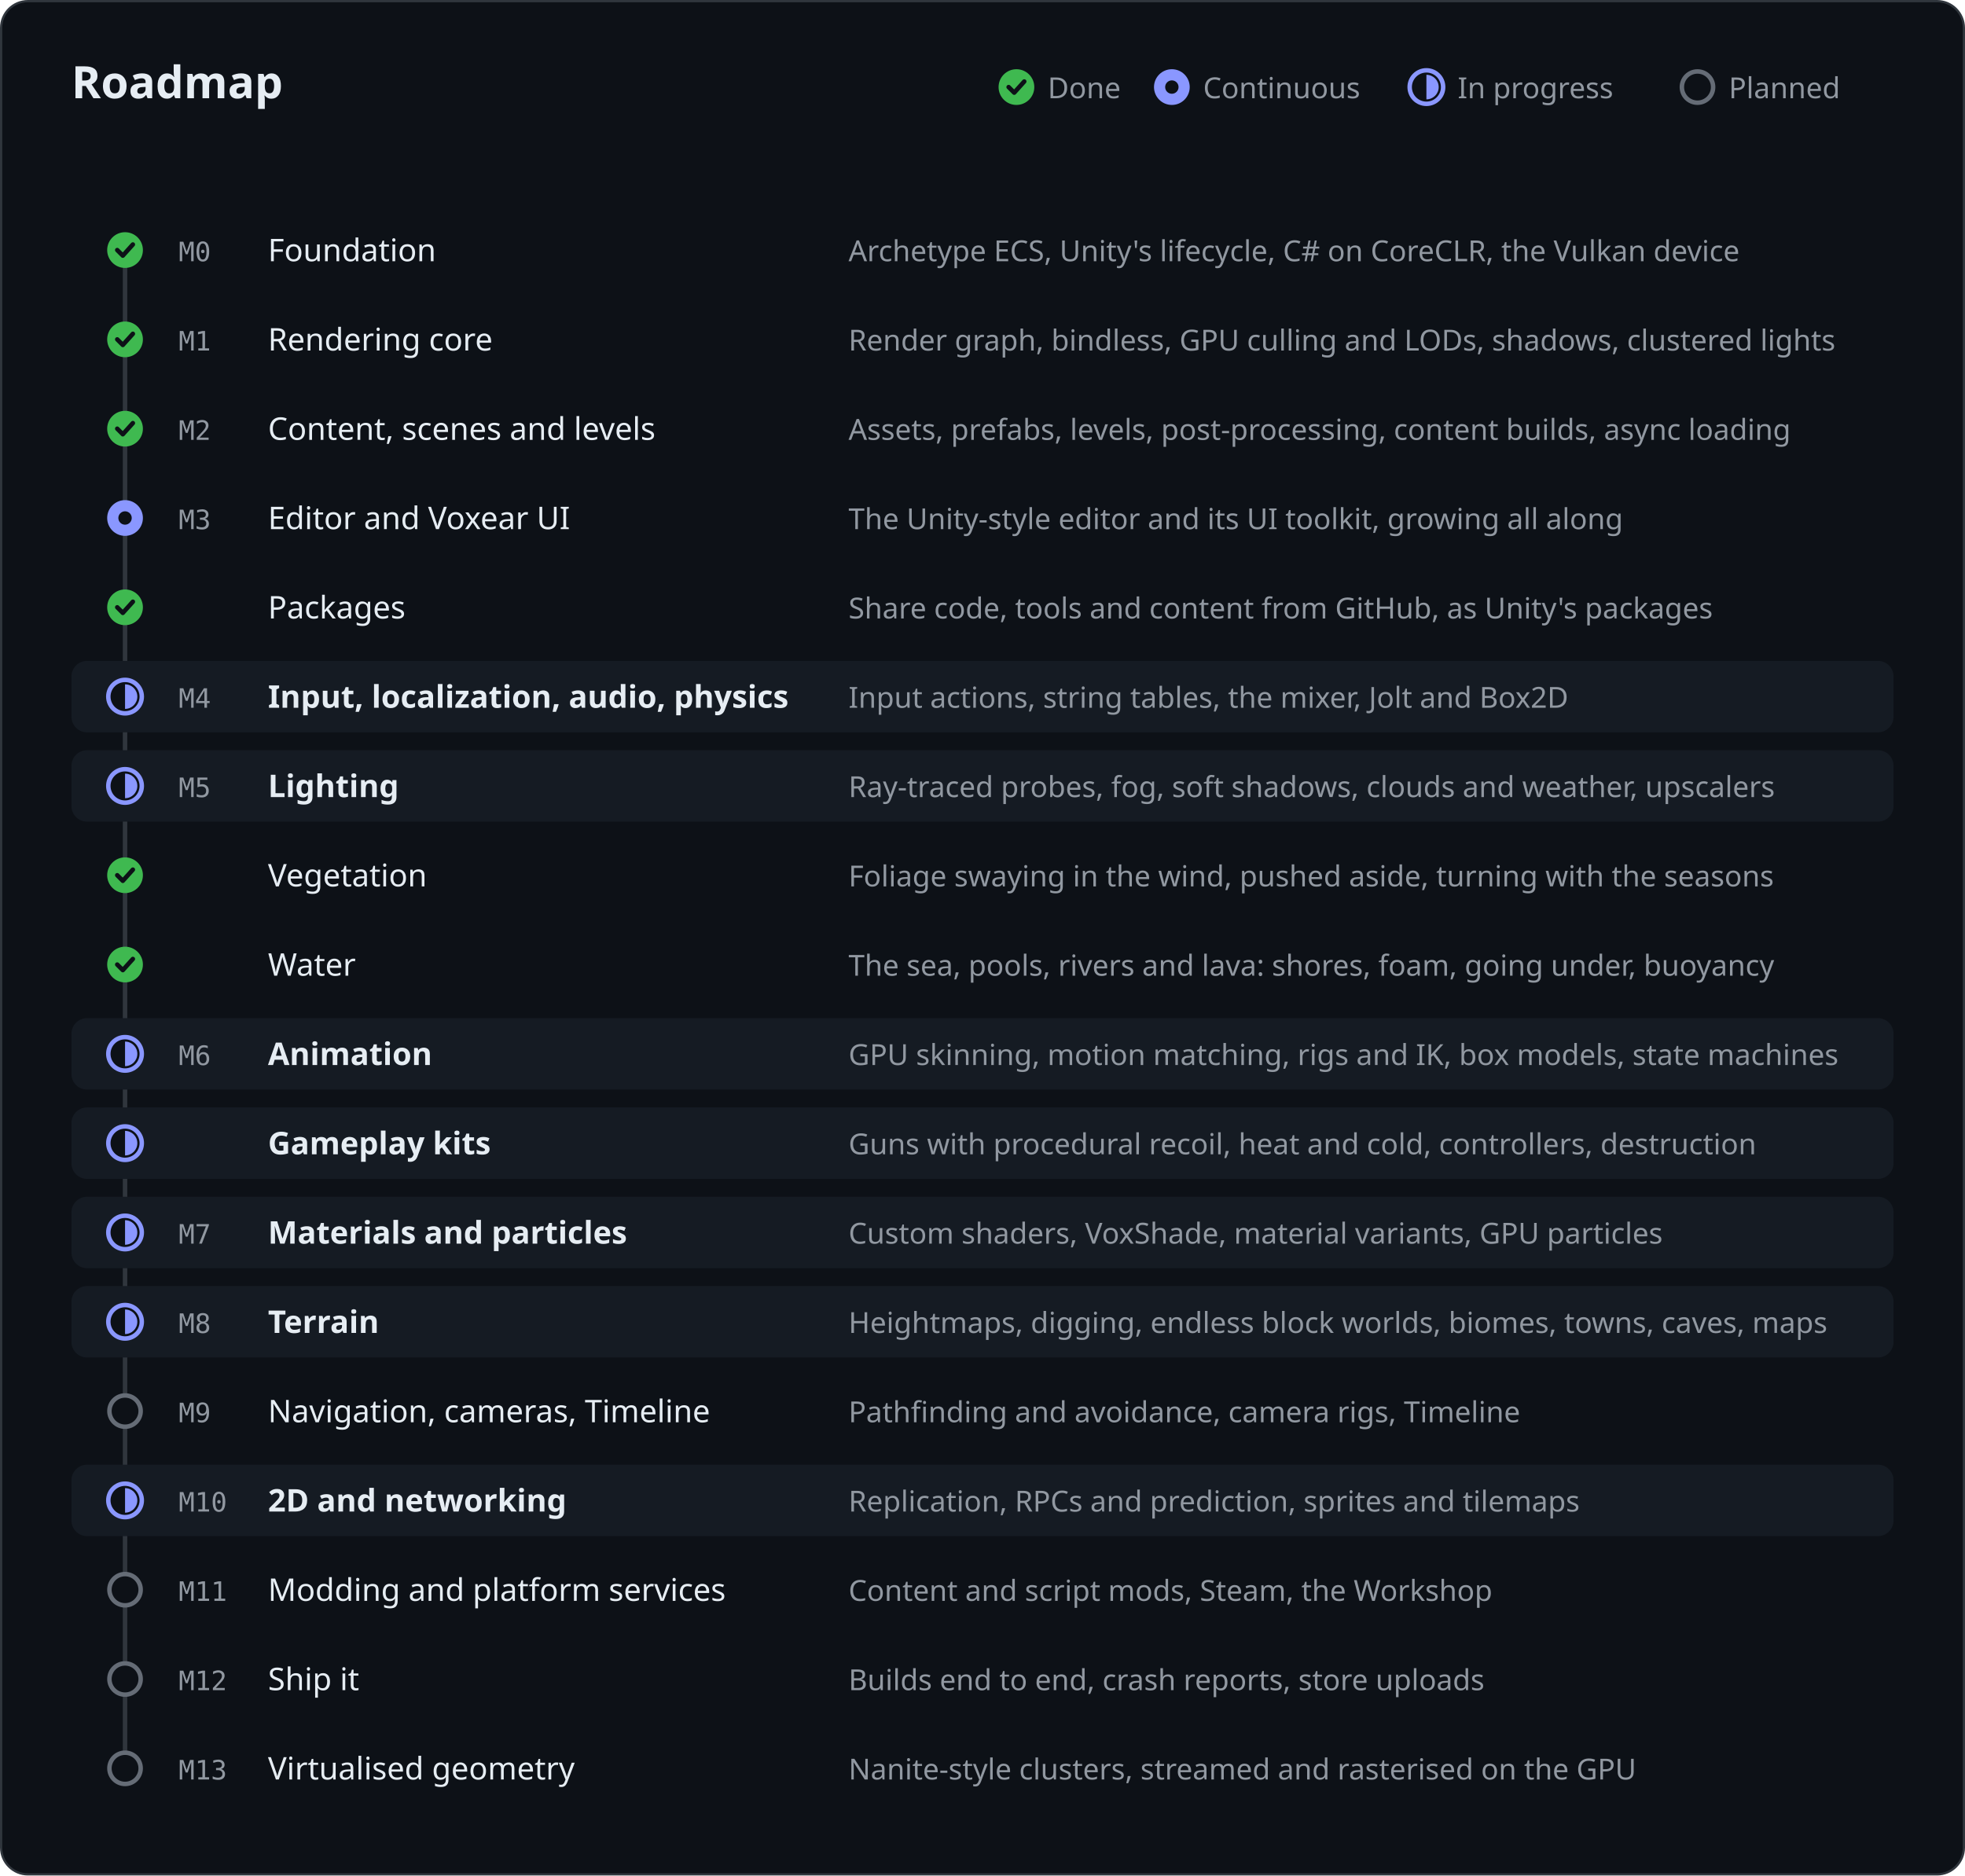
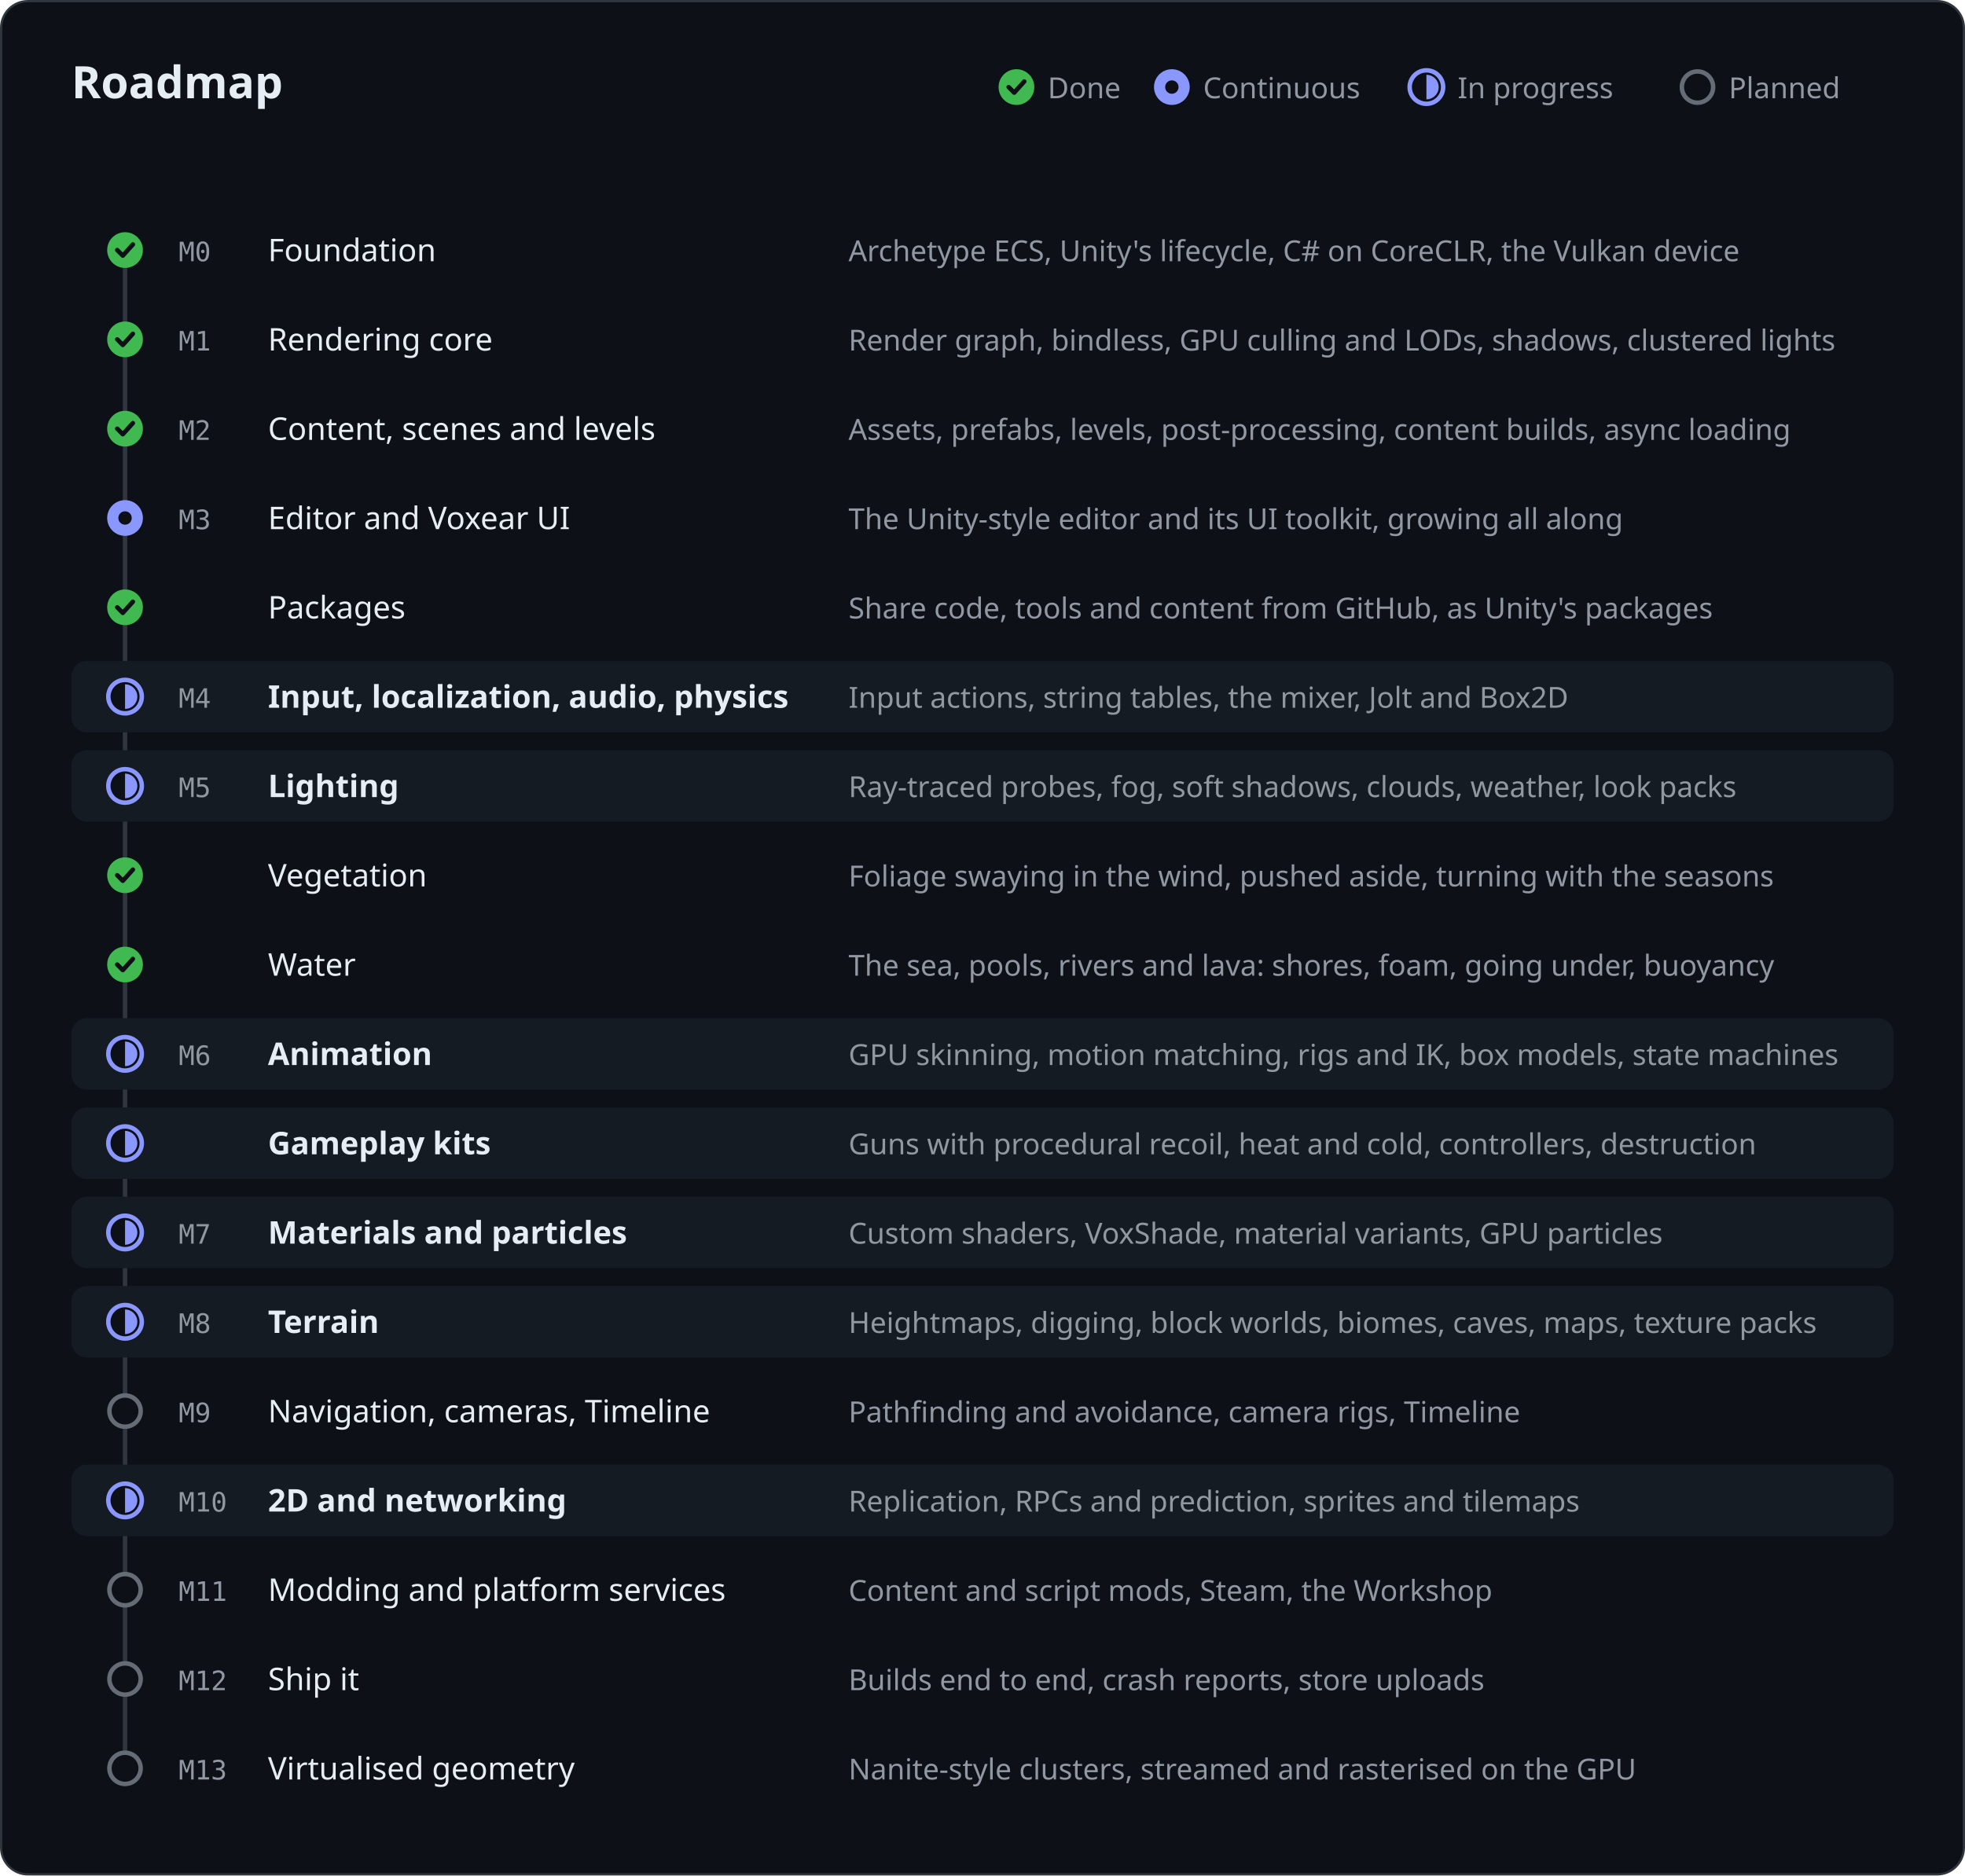
<svg xmlns="http://www.w3.org/2000/svg" width="880" height="840" viewBox="0 0 880 840" role="img" aria-label="Voxear roadmap">
  <rect x="0.5" y="0.5" width="879" height="839" rx="12" fill="#0d1117" stroke="#30363d" />
  <text x="32" y="44" font-family="-apple-system, BlinkMacSystemFont, 'Segoe UI', 'Noto Sans', Helvetica, Arial, sans-serif" font-size="20" font-weight="600" fill="#e6edf3">Roadmap</text>
  <circle cx="760.2" cy="39" r="7" fill="#0d1117" stroke="#656c76" stroke-width="2" />
  <text x="774.2" y="44" font-family="-apple-system, BlinkMacSystemFont, 'Segoe UI', 'Noto Sans', Helvetica, Arial, sans-serif" font-size="13" fill="#9198a1">Planned</text>
  <circle cx="638.8" cy="39" r="7.5" fill="#0d1117" stroke="#8a97ff" stroke-width="2" />
  <path d="M638.8 33.5 a5.5 5.5 0 0 1 0 11 z" fill="#8a97ff" />
  <text x="652.8" y="44" font-family="-apple-system, BlinkMacSystemFont, 'Segoe UI', 'Noto Sans', Helvetica, Arial, sans-serif" font-size="13" fill="#9198a1">In progress</text>
  <circle cx="524.8" cy="39" r="8" fill="#8a97ff" />
  <circle cx="524.8" cy="39" r="3" fill="#0d1117" />
  <text x="538.8" y="44" font-family="-apple-system, BlinkMacSystemFont, 'Segoe UI', 'Noto Sans', Helvetica, Arial, sans-serif" font-size="13" fill="#9198a1">Continuous</text>
  <circle cx="455.2" cy="39" r="8" fill="#3fb950" />
  <path d="M451.7 39 l2.5 2.5 l4.5-5" fill="none" stroke="#0d1117" stroke-width="2" stroke-linecap="round" stroke-linejoin="round" />
  <text x="469.2" y="44" font-family="-apple-system, BlinkMacSystemFont, 'Segoe UI', 'Noto Sans', Helvetica, Arial, sans-serif" font-size="13" fill="#9198a1">Done</text>
  <line x1="56" y1="112" x2="56" y2="792" stroke="#30363d" stroke-width="2" />
  <circle cx="56" cy="112" r="8" fill="#3fb950" />
  <path d="M52.5 112 l2.5 2.5 l4.5-5" fill="none" stroke="#0d1117" stroke-width="2" stroke-linecap="round" stroke-linejoin="round" />
  <text x="80" y="117" font-family="ui-monospace, SFMono-Regular, 'SF Mono', Menlo, Consolas, monospace" font-size="12" fill="#9198a1">M0</text>
  <text x="120" y="117" font-family="-apple-system, BlinkMacSystemFont, 'Segoe UI', 'Noto Sans', Helvetica, Arial, sans-serif" font-size="14" font-weight="500" fill="#e6edf3">Foundation</text>
  <text x="380" y="117" font-family="-apple-system, BlinkMacSystemFont, 'Segoe UI', 'Noto Sans', Helvetica, Arial, sans-serif" font-size="13" fill="#9198a1">Archetype ECS, Unity's lifecycle, C# on CoreCLR, the Vulkan device</text>
  <circle cx="56" cy="152" r="8" fill="#3fb950" />
  <path d="M52.5 152 l2.5 2.5 l4.5-5" fill="none" stroke="#0d1117" stroke-width="2" stroke-linecap="round" stroke-linejoin="round" />
  <text x="80" y="157" font-family="ui-monospace, SFMono-Regular, 'SF Mono', Menlo, Consolas, monospace" font-size="12" fill="#9198a1">M1</text>
  <text x="120" y="157" font-family="-apple-system, BlinkMacSystemFont, 'Segoe UI', 'Noto Sans', Helvetica, Arial, sans-serif" font-size="14" font-weight="500" fill="#e6edf3">Rendering core</text>
  <text x="380" y="157" font-family="-apple-system, BlinkMacSystemFont, 'Segoe UI', 'Noto Sans', Helvetica, Arial, sans-serif" font-size="13" fill="#9198a1">Render graph, bindless, GPU culling and LODs, shadows, clustered lights</text>
  <circle cx="56" cy="192" r="8" fill="#3fb950" />
  <path d="M52.5 192 l2.5 2.5 l4.5-5" fill="none" stroke="#0d1117" stroke-width="2" stroke-linecap="round" stroke-linejoin="round" />
  <text x="80" y="197" font-family="ui-monospace, SFMono-Regular, 'SF Mono', Menlo, Consolas, monospace" font-size="12" fill="#9198a1">M2</text>
  <text x="120" y="197" font-family="-apple-system, BlinkMacSystemFont, 'Segoe UI', 'Noto Sans', Helvetica, Arial, sans-serif" font-size="14" font-weight="500" fill="#e6edf3">Content, scenes and levels</text>
  <text x="380" y="197" font-family="-apple-system, BlinkMacSystemFont, 'Segoe UI', 'Noto Sans', Helvetica, Arial, sans-serif" font-size="13" fill="#9198a1">Assets, prefabs, levels, post-processing, content builds, async loading</text>
  <circle cx="56" cy="232" r="8" fill="#8a97ff" />
  <circle cx="56" cy="232" r="3" fill="#0d1117" />
  <text x="80" y="237" font-family="ui-monospace, SFMono-Regular, 'SF Mono', Menlo, Consolas, monospace" font-size="12" fill="#9198a1">M3</text>
  <text x="120" y="237" font-family="-apple-system, BlinkMacSystemFont, 'Segoe UI', 'Noto Sans', Helvetica, Arial, sans-serif" font-size="14" font-weight="500" fill="#e6edf3">Editor and Voxear UI</text>
  <text x="380" y="237" font-family="-apple-system, BlinkMacSystemFont, 'Segoe UI', 'Noto Sans', Helvetica, Arial, sans-serif" font-size="13" fill="#9198a1">The Unity-style editor and its UI toolkit, growing all along</text>
  <circle cx="56" cy="272" r="8" fill="#3fb950" />
  <path d="M52.5 272 l2.5 2.5 l4.5-5" fill="none" stroke="#0d1117" stroke-width="2" stroke-linecap="round" stroke-linejoin="round" />
  <text x="80" y="277" font-family="ui-monospace, SFMono-Regular, 'SF Mono', Menlo, Consolas, monospace" font-size="12" fill="#9198a1" />
  <text x="120" y="277" font-family="-apple-system, BlinkMacSystemFont, 'Segoe UI', 'Noto Sans', Helvetica, Arial, sans-serif" font-size="14" font-weight="500" fill="#e6edf3">Packages</text>
  <text x="380" y="277" font-family="-apple-system, BlinkMacSystemFont, 'Segoe UI', 'Noto Sans', Helvetica, Arial, sans-serif" font-size="13" fill="#9198a1">Share code, tools and content from GitHub, as Unity's packages</text>
  <rect x="32" y="296" width="816" height="32" rx="7" fill="#151b23" />
  <circle cx="56" cy="312" r="7.5" fill="#0d1117" stroke="#8a97ff" stroke-width="2" />
  <path d="M56 306.5 a5.5 5.5 0 0 1 0 11 z" fill="#8a97ff" />
  <text x="80" y="317" font-family="ui-monospace, SFMono-Regular, 'SF Mono', Menlo, Consolas, monospace" font-size="12" fill="#9198a1">M4</text>
  <text x="120" y="317" font-family="-apple-system, BlinkMacSystemFont, 'Segoe UI', 'Noto Sans', Helvetica, Arial, sans-serif" font-size="14" font-weight="600" fill="#e6edf3">Input, localization, audio, physics</text>
  <text x="380" y="317" font-family="-apple-system, BlinkMacSystemFont, 'Segoe UI', 'Noto Sans', Helvetica, Arial, sans-serif" font-size="13" fill="#9198a1">Input actions, string tables, the mixer, Jolt and Box2D</text>
  <rect x="32" y="336" width="816" height="32" rx="7" fill="#151b23" />
  <circle cx="56" cy="352" r="7.5" fill="#0d1117" stroke="#8a97ff" stroke-width="2" />
  <path d="M56 346.5 a5.5 5.5 0 0 1 0 11 z" fill="#8a97ff" />
  <text x="80" y="357" font-family="ui-monospace, SFMono-Regular, 'SF Mono', Menlo, Consolas, monospace" font-size="12" fill="#9198a1">M5</text>
  <text x="120" y="357" font-family="-apple-system, BlinkMacSystemFont, 'Segoe UI', 'Noto Sans', Helvetica, Arial, sans-serif" font-size="14" font-weight="600" fill="#e6edf3">Lighting</text>
-   <text x="380" y="357" font-family="-apple-system, BlinkMacSystemFont, 'Segoe UI', 'Noto Sans', Helvetica, Arial, sans-serif" font-size="13" fill="#9198a1">Ray-traced probes, fog, soft shadows, clouds and weather, upscalers</text>
+   <text x="380" y="357" font-family="-apple-system, BlinkMacSystemFont, 'Segoe UI', 'Noto Sans', Helvetica, Arial, sans-serif" font-size="13" fill="#9198a1">Ray-traced probes, fog, soft shadows, clouds, weather, look packs</text>
  <circle cx="56" cy="392" r="8" fill="#3fb950" />
  <path d="M52.5 392 l2.5 2.5 l4.5-5" fill="none" stroke="#0d1117" stroke-width="2" stroke-linecap="round" stroke-linejoin="round" />
  <text x="80" y="397" font-family="ui-monospace, SFMono-Regular, 'SF Mono', Menlo, Consolas, monospace" font-size="12" fill="#9198a1" />
  <text x="120" y="397" font-family="-apple-system, BlinkMacSystemFont, 'Segoe UI', 'Noto Sans', Helvetica, Arial, sans-serif" font-size="14" font-weight="500" fill="#e6edf3">Vegetation</text>
  <text x="380" y="397" font-family="-apple-system, BlinkMacSystemFont, 'Segoe UI', 'Noto Sans', Helvetica, Arial, sans-serif" font-size="13" fill="#9198a1">Foliage swaying in the wind, pushed aside, turning with the seasons</text>
  <circle cx="56" cy="432" r="8" fill="#3fb950" />
  <path d="M52.5 432 l2.5 2.5 l4.5-5" fill="none" stroke="#0d1117" stroke-width="2" stroke-linecap="round" stroke-linejoin="round" />
  <text x="80" y="437" font-family="ui-monospace, SFMono-Regular, 'SF Mono', Menlo, Consolas, monospace" font-size="12" fill="#9198a1" />
  <text x="120" y="437" font-family="-apple-system, BlinkMacSystemFont, 'Segoe UI', 'Noto Sans', Helvetica, Arial, sans-serif" font-size="14" font-weight="500" fill="#e6edf3">Water</text>
  <text x="380" y="437" font-family="-apple-system, BlinkMacSystemFont, 'Segoe UI', 'Noto Sans', Helvetica, Arial, sans-serif" font-size="13" fill="#9198a1">The sea, pools, rivers and lava: shores, foam, going under, buoyancy</text>
  <rect x="32" y="456" width="816" height="32" rx="7" fill="#151b23" />
  <circle cx="56" cy="472" r="7.5" fill="#0d1117" stroke="#8a97ff" stroke-width="2" />
  <path d="M56 466.5 a5.5 5.5 0 0 1 0 11 z" fill="#8a97ff" />
  <text x="80" y="477" font-family="ui-monospace, SFMono-Regular, 'SF Mono', Menlo, Consolas, monospace" font-size="12" fill="#9198a1">M6</text>
  <text x="120" y="477" font-family="-apple-system, BlinkMacSystemFont, 'Segoe UI', 'Noto Sans', Helvetica, Arial, sans-serif" font-size="14" font-weight="600" fill="#e6edf3">Animation</text>
  <text x="380" y="477" font-family="-apple-system, BlinkMacSystemFont, 'Segoe UI', 'Noto Sans', Helvetica, Arial, sans-serif" font-size="13" fill="#9198a1">GPU skinning, motion matching, rigs and IK, box models, state machines</text>
  <rect x="32" y="496" width="816" height="32" rx="7" fill="#151b23" />
  <circle cx="56" cy="512" r="7.5" fill="#0d1117" stroke="#8a97ff" stroke-width="2" />
  <path d="M56 506.5 a5.5 5.5 0 0 1 0 11 z" fill="#8a97ff" />
  <text x="80" y="517" font-family="ui-monospace, SFMono-Regular, 'SF Mono', Menlo, Consolas, monospace" font-size="12" fill="#9198a1" />
  <text x="120" y="517" font-family="-apple-system, BlinkMacSystemFont, 'Segoe UI', 'Noto Sans', Helvetica, Arial, sans-serif" font-size="14" font-weight="600" fill="#e6edf3">Gameplay kits</text>
  <text x="380" y="517" font-family="-apple-system, BlinkMacSystemFont, 'Segoe UI', 'Noto Sans', Helvetica, Arial, sans-serif" font-size="13" fill="#9198a1">Guns with procedural recoil, heat and cold, controllers, destruction</text>
  <rect x="32" y="536" width="816" height="32" rx="7" fill="#151b23" />
  <circle cx="56" cy="552" r="7.5" fill="#0d1117" stroke="#8a97ff" stroke-width="2" />
  <path d="M56 546.5 a5.5 5.5 0 0 1 0 11 z" fill="#8a97ff" />
  <text x="80" y="557" font-family="ui-monospace, SFMono-Regular, 'SF Mono', Menlo, Consolas, monospace" font-size="12" fill="#9198a1">M7</text>
  <text x="120" y="557" font-family="-apple-system, BlinkMacSystemFont, 'Segoe UI', 'Noto Sans', Helvetica, Arial, sans-serif" font-size="14" font-weight="600" fill="#e6edf3">Materials and particles</text>
  <text x="380" y="557" font-family="-apple-system, BlinkMacSystemFont, 'Segoe UI', 'Noto Sans', Helvetica, Arial, sans-serif" font-size="13" fill="#9198a1">Custom shaders, VoxShade, material variants, GPU particles</text>
  <rect x="32" y="576" width="816" height="32" rx="7" fill="#151b23" />
  <circle cx="56" cy="592" r="7.5" fill="#0d1117" stroke="#8a97ff" stroke-width="2" />
  <path d="M56 586.5 a5.5 5.5 0 0 1 0 11 z" fill="#8a97ff" />
  <text x="80" y="597" font-family="ui-monospace, SFMono-Regular, 'SF Mono', Menlo, Consolas, monospace" font-size="12" fill="#9198a1">M8</text>
  <text x="120" y="597" font-family="-apple-system, BlinkMacSystemFont, 'Segoe UI', 'Noto Sans', Helvetica, Arial, sans-serif" font-size="14" font-weight="600" fill="#e6edf3">Terrain</text>
-   <text x="380" y="597" font-family="-apple-system, BlinkMacSystemFont, 'Segoe UI', 'Noto Sans', Helvetica, Arial, sans-serif" font-size="13" fill="#9198a1">Heightmaps, digging, endless block worlds, biomes, towns, caves, maps</text>
+   <text x="380" y="597" font-family="-apple-system, BlinkMacSystemFont, 'Segoe UI', 'Noto Sans', Helvetica, Arial, sans-serif" font-size="13" fill="#9198a1">Heightmaps, digging, block worlds, biomes, caves, maps, texture packs</text>
  <circle cx="56" cy="632" r="7" fill="#0d1117" stroke="#656c76" stroke-width="2" />
  <text x="80" y="637" font-family="ui-monospace, SFMono-Regular, 'SF Mono', Menlo, Consolas, monospace" font-size="12" fill="#9198a1">M9</text>
  <text x="120" y="637" font-family="-apple-system, BlinkMacSystemFont, 'Segoe UI', 'Noto Sans', Helvetica, Arial, sans-serif" font-size="14" font-weight="500" fill="#e6edf3">Navigation, cameras, Timeline</text>
  <text x="380" y="637" font-family="-apple-system, BlinkMacSystemFont, 'Segoe UI', 'Noto Sans', Helvetica, Arial, sans-serif" font-size="13" fill="#9198a1">Pathfinding and avoidance, camera rigs, Timeline</text>
  <rect x="32" y="656" width="816" height="32" rx="7" fill="#151b23" />
  <circle cx="56" cy="672" r="7.5" fill="#0d1117" stroke="#8a97ff" stroke-width="2" />
  <path d="M56 666.5 a5.5 5.5 0 0 1 0 11 z" fill="#8a97ff" />
  <text x="80" y="677" font-family="ui-monospace, SFMono-Regular, 'SF Mono', Menlo, Consolas, monospace" font-size="12" fill="#9198a1">M10</text>
  <text x="120" y="677" font-family="-apple-system, BlinkMacSystemFont, 'Segoe UI', 'Noto Sans', Helvetica, Arial, sans-serif" font-size="14" font-weight="600" fill="#e6edf3">2D and networking</text>
  <text x="380" y="677" font-family="-apple-system, BlinkMacSystemFont, 'Segoe UI', 'Noto Sans', Helvetica, Arial, sans-serif" font-size="13" fill="#9198a1">Replication, RPCs and prediction, sprites and tilemaps</text>
  <circle cx="56" cy="712" r="7" fill="#0d1117" stroke="#656c76" stroke-width="2" />
  <text x="80" y="717" font-family="ui-monospace, SFMono-Regular, 'SF Mono', Menlo, Consolas, monospace" font-size="12" fill="#9198a1">M11</text>
  <text x="120" y="717" font-family="-apple-system, BlinkMacSystemFont, 'Segoe UI', 'Noto Sans', Helvetica, Arial, sans-serif" font-size="14" font-weight="500" fill="#e6edf3">Modding and platform services</text>
  <text x="380" y="717" font-family="-apple-system, BlinkMacSystemFont, 'Segoe UI', 'Noto Sans', Helvetica, Arial, sans-serif" font-size="13" fill="#9198a1">Content and script mods, Steam, the Workshop</text>
  <circle cx="56" cy="752" r="7" fill="#0d1117" stroke="#656c76" stroke-width="2" />
  <text x="80" y="757" font-family="ui-monospace, SFMono-Regular, 'SF Mono', Menlo, Consolas, monospace" font-size="12" fill="#9198a1">M12</text>
  <text x="120" y="757" font-family="-apple-system, BlinkMacSystemFont, 'Segoe UI', 'Noto Sans', Helvetica, Arial, sans-serif" font-size="14" font-weight="500" fill="#e6edf3">Ship it</text>
  <text x="380" y="757" font-family="-apple-system, BlinkMacSystemFont, 'Segoe UI', 'Noto Sans', Helvetica, Arial, sans-serif" font-size="13" fill="#9198a1">Builds end to end, crash reports, store uploads</text>
  <circle cx="56" cy="792" r="7" fill="#0d1117" stroke="#656c76" stroke-width="2" />
  <text x="80" y="797" font-family="ui-monospace, SFMono-Regular, 'SF Mono', Menlo, Consolas, monospace" font-size="12" fill="#9198a1">M13</text>
  <text x="120" y="797" font-family="-apple-system, BlinkMacSystemFont, 'Segoe UI', 'Noto Sans', Helvetica, Arial, sans-serif" font-size="14" font-weight="500" fill="#e6edf3">Virtualised geometry</text>
  <text x="380" y="797" font-family="-apple-system, BlinkMacSystemFont, 'Segoe UI', 'Noto Sans', Helvetica, Arial, sans-serif" font-size="13" fill="#9198a1">Nanite-style clusters, streamed and rasterised on the GPU</text>
</svg>
